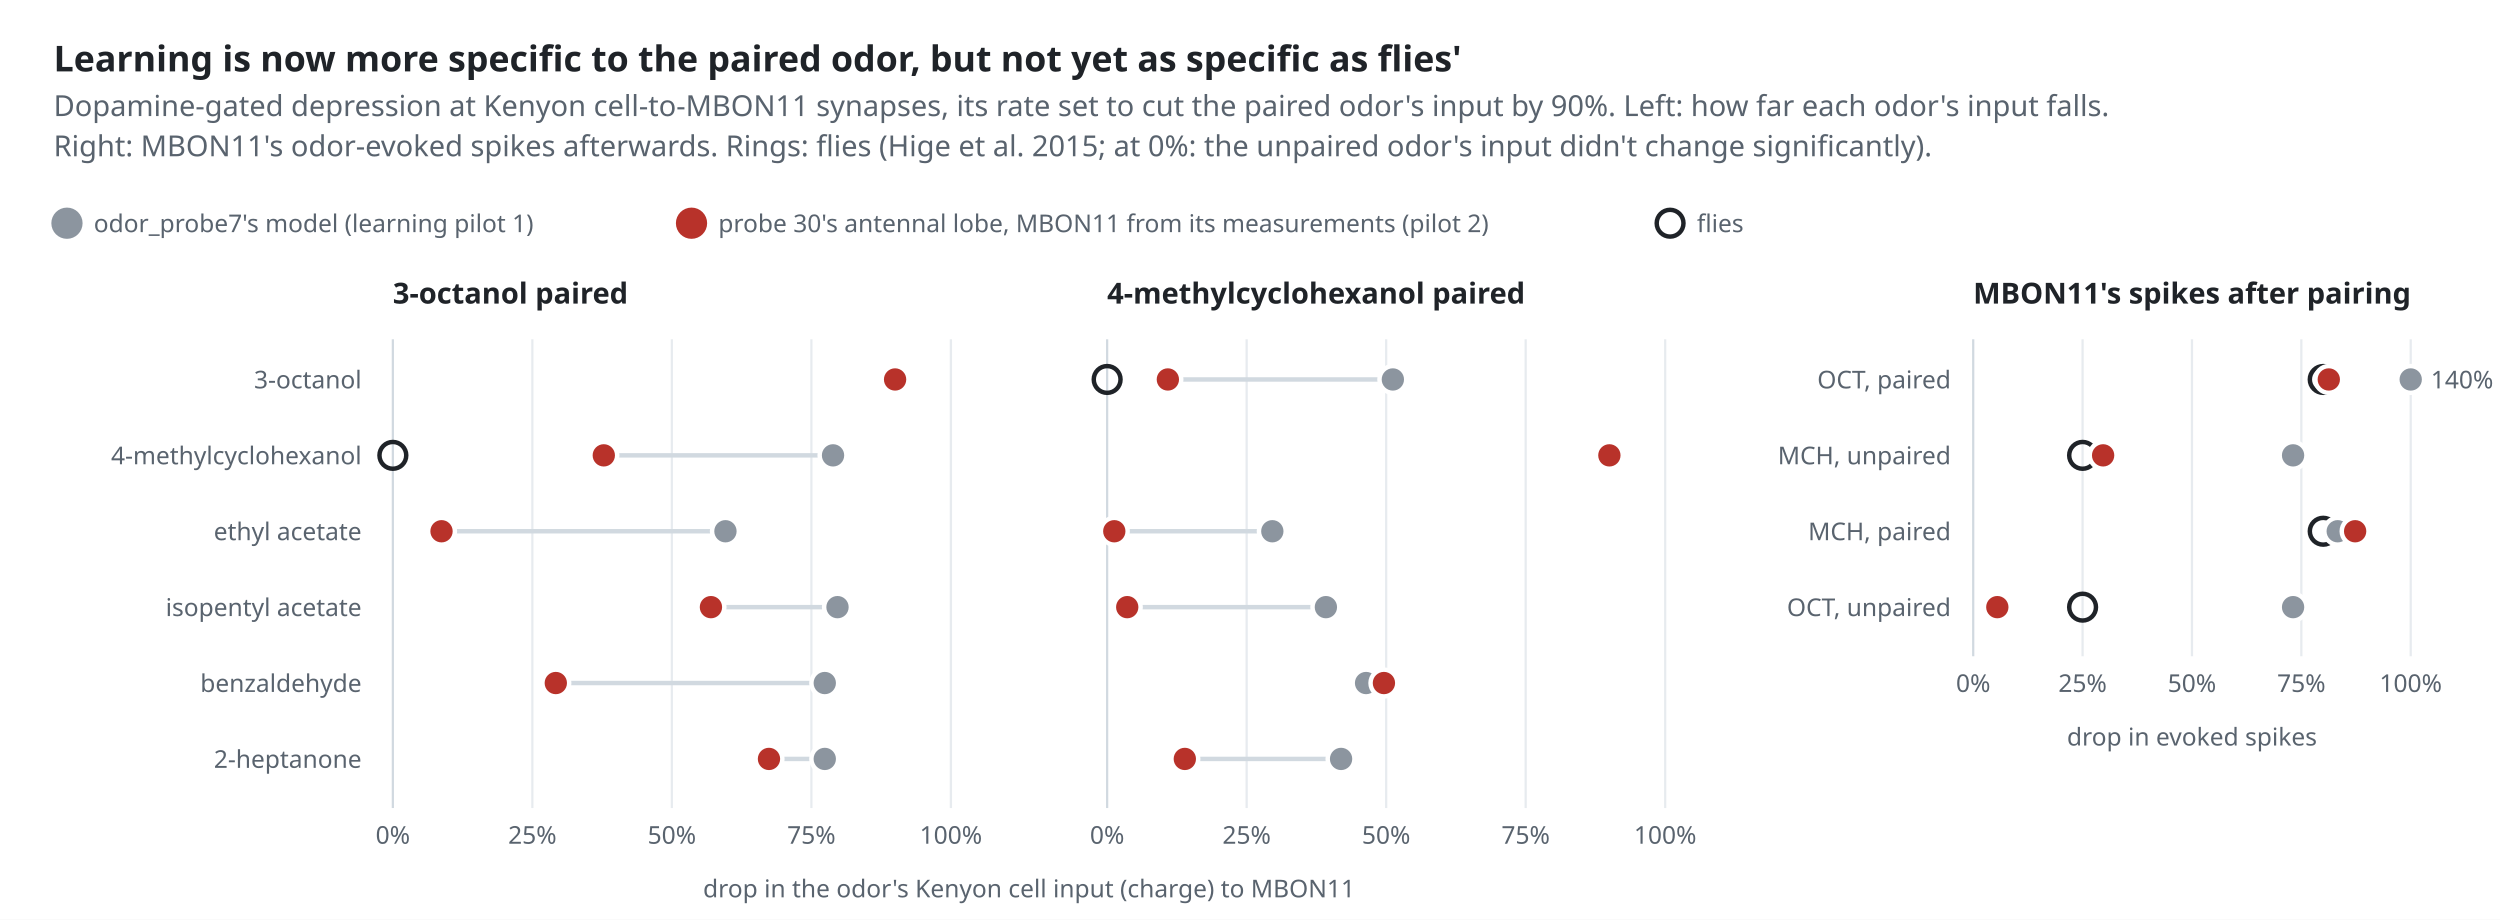
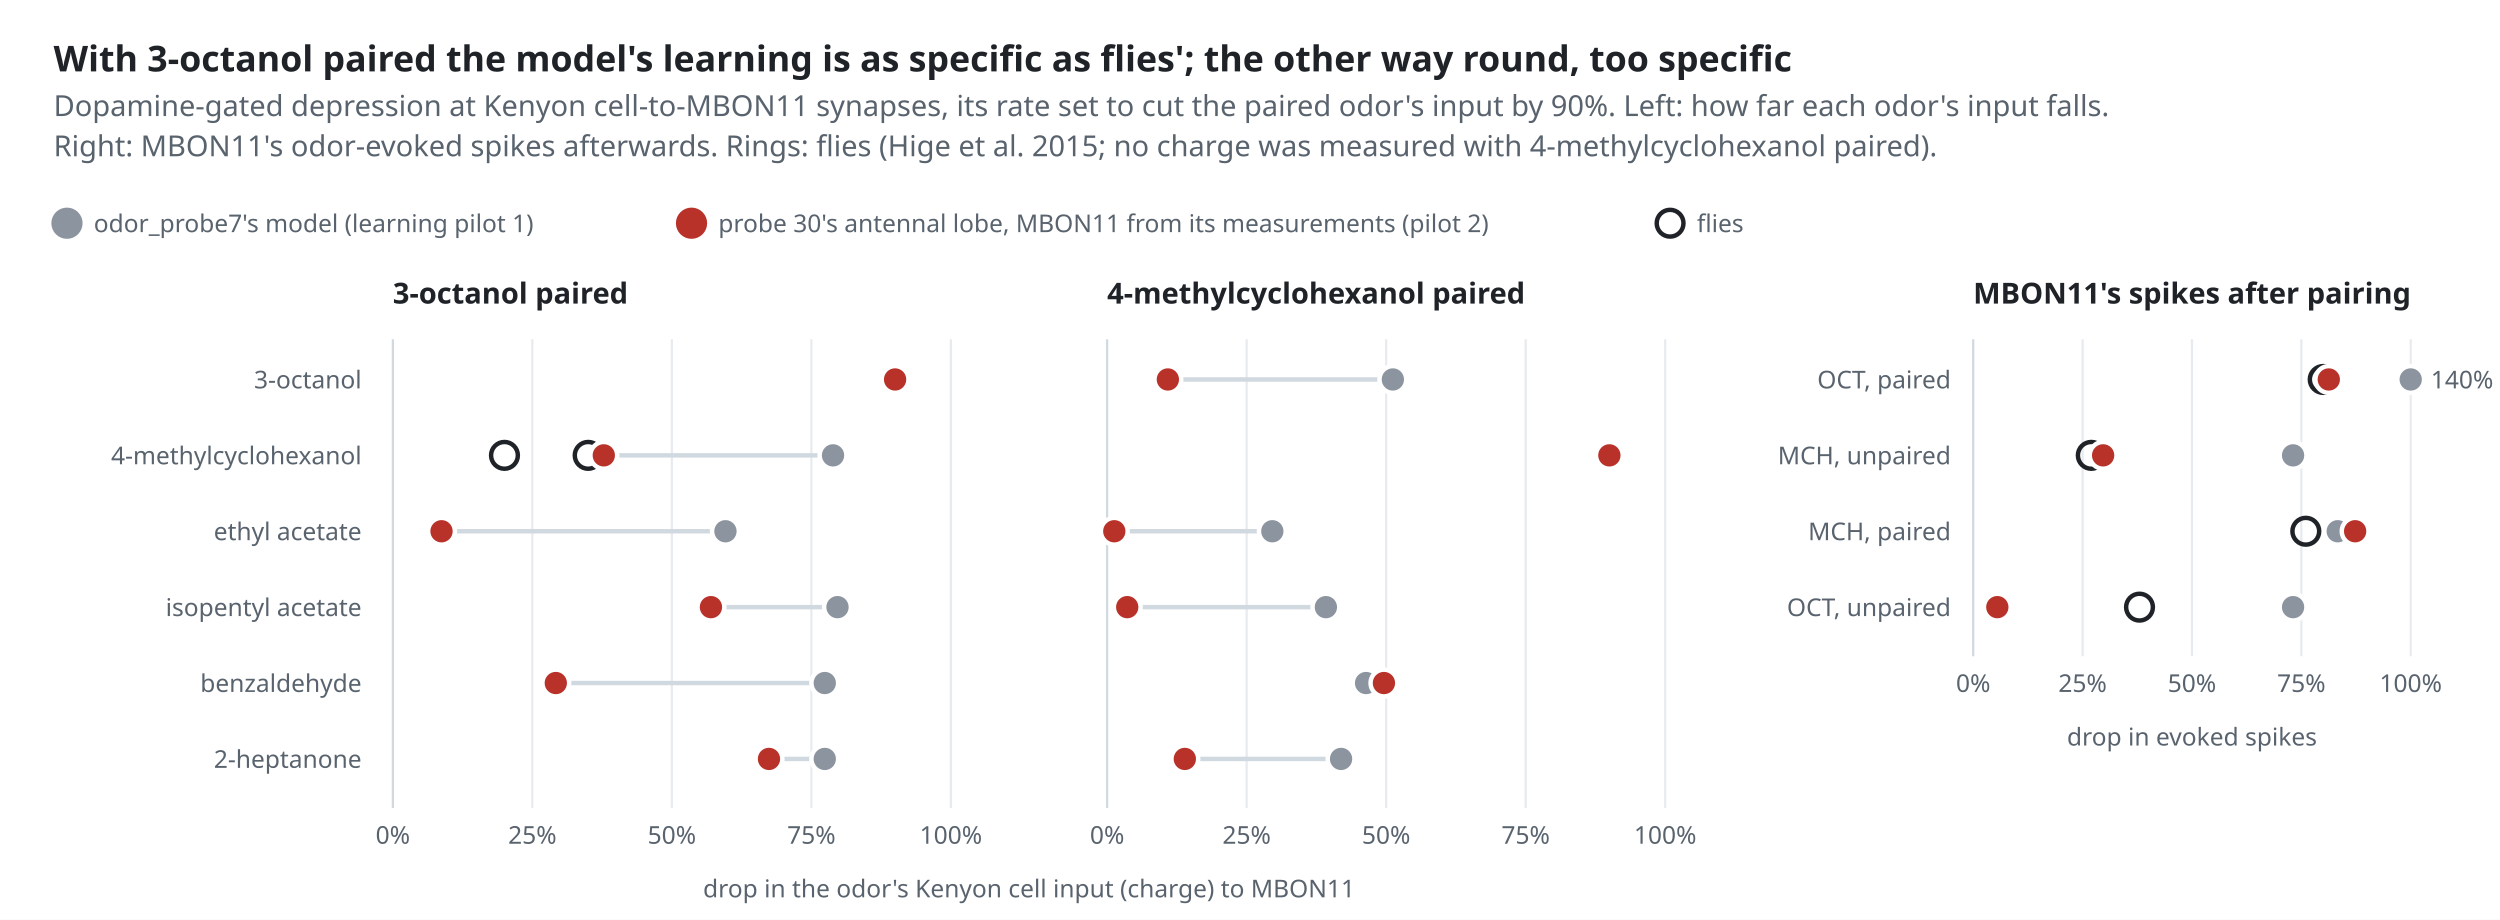
<svg xmlns="http://www.w3.org/2000/svg" width="1120" height="412" viewBox="0 0 1120 412" role="img" aria-labelledby="t">
  <style>
    text { font-family: -apple-system, BlinkMacSystemFont, 'Segoe UI', 'Noto Sans', Helvetica, Arial, sans-serif; }
    .lab { font-size: 16px; font-weight: 600; fill: #1f2328; }
    .val { font-size: 13px; font-weight: 600; fill: #1f2328; }
    .note { font-size: 13px; fill: #59636e; }
    .tick { font-size: 11px; fill: #59636e; }
    </style>
  <rect width="1120" height="412" fill="#ffffff" />
-   <text x="24.0" y="32.0" class="lab" text-anchor="start">Learning is now more specific to the paired odor, but not yet as specific as flies'</text>
+   <text x="24.0" y="32.0" class="lab" text-anchor="start">With 3-octanol paired the model's learning is as specific as flies'; the other way round, too specific</text>
  <text x="24.0" y="52.0" class="note" text-anchor="start">Dopamine-gated depression at Kenyon cell-to-MBON11 synapses, its rate set to cut the paired odor's input by 90%. Left: how far each odor's input falls.</text>
-   <text x="24.0" y="70.0" class="note" text-anchor="start">Right: MBON11's odor-evoked spikes afterwards. Rings: flies (Hige et al. 2015; at 0%: the unpaired odor's input didn't change significantly).</text>
+   <text x="24.0" y="70.0" class="note" text-anchor="start">Right: MBON11's odor-evoked spikes afterwards. Rings: flies (Hige et al. 2015; no charge was measured with 4-methylcyclohexanol paired).</text>
  <circle cx="30" cy="100" r="6" fill="#8c959f" stroke="#8c959f" stroke-width="2" />
  <text x="42.0" y="104.0" class="tick" text-anchor="start">odor_probe7's model (learning pilot 1)</text>
  <circle cx="309.8" cy="100" r="6" fill="#b8322a" stroke="#b8322a" stroke-width="2" />
  <text x="321.8" y="104.0" class="tick" text-anchor="start">probe 30's antennal lobe, MBON11 from its measurements (pilot 2)</text>
  <circle cx="748.2" cy="100" r="6" fill="none" stroke="#1f2328" stroke-width="2" />
  <text x="760.2" y="104.0" class="tick" text-anchor="start">flies</text>
  <text x="176.0" y="136.0" class="val" text-anchor="start">3-octanol paired</text>
  <line x1="176.0" y1="152" x2="176.0" y2="362" stroke="#d1d9e0" stroke-opacity="1" />
  <text x="176.0" y="378.0" class="tick" text-anchor="middle">0%</text>
  <line x1="238.5" y1="152" x2="238.5" y2="362" stroke="#d1d9e0" stroke-opacity="0.5" />
  <text x="238.5" y="378.0" class="tick" text-anchor="middle">25%</text>
  <line x1="301.0" y1="152" x2="301.0" y2="362" stroke="#d1d9e0" stroke-opacity="0.5" />
  <text x="301.0" y="378.0" class="tick" text-anchor="middle">50%</text>
  <line x1="363.5" y1="152" x2="363.5" y2="362" stroke="#d1d9e0" stroke-opacity="0.5" />
  <text x="363.5" y="378.0" class="tick" text-anchor="middle">75%</text>
  <line x1="426.0" y1="152" x2="426.0" y2="362" stroke="#d1d9e0" stroke-opacity="0.5" />
  <text x="426.0" y="378.0" class="tick" text-anchor="middle">100%</text>
  <text x="162.0" y="174.0" class="tick" text-anchor="end">3-octanol</text>
  <line x1="401.0" y1="170" x2="401.0" y2="170" stroke="#d1d9e0" stroke-width="2" />
  <circle cx="401.0" cy="170.0" r="6" fill="#8c959f" stroke="#ffffff" stroke-width="2" />
  <circle cx="401.0" cy="170.0" r="6" fill="#b8322a" stroke="#ffffff" stroke-width="2" />
  <text x="162.0" y="208.0" class="tick" text-anchor="end">4-methylcyclohexanol</text>
  <line x1="270.5" y1="204" x2="373.2" y2="204" stroke="#d1d9e0" stroke-width="2" />
-   <circle cx="176.0" cy="204.0" r="6" fill="none" stroke="#1f2328" stroke-width="2" />
+   <circle cx="226.0" cy="204.0" r="6" fill="none" stroke="#1f2328" stroke-width="2" />
+   <circle cx="263.5" cy="204.0" r="6" fill="none" stroke="#1f2328" stroke-width="2" />
  <circle cx="373.2" cy="204.0" r="6" fill="#8c959f" stroke="#ffffff" stroke-width="2" />
  <circle cx="270.5" cy="204.0" r="6" fill="#b8322a" stroke="#ffffff" stroke-width="2" />
  <text x="162.0" y="242.0" class="tick" text-anchor="end">ethyl acetate</text>
  <line x1="197.8" y1="238" x2="325.0" y2="238" stroke="#d1d9e0" stroke-width="2" />
  <circle cx="325.0" cy="238.0" r="6" fill="#8c959f" stroke="#ffffff" stroke-width="2" />
  <circle cx="197.8" cy="238.0" r="6" fill="#b8322a" stroke="#ffffff" stroke-width="2" />
  <text x="162.0" y="276.0" class="tick" text-anchor="end">isopentyl acetate</text>
  <line x1="318.5" y1="272" x2="375.2" y2="272" stroke="#d1d9e0" stroke-width="2" />
  <circle cx="375.2" cy="272.0" r="6" fill="#8c959f" stroke="#ffffff" stroke-width="2" />
  <circle cx="318.5" cy="272.0" r="6" fill="#b8322a" stroke="#ffffff" stroke-width="2" />
  <text x="162.0" y="310.0" class="tick" text-anchor="end">benzaldehyde</text>
  <line x1="249.0" y1="306" x2="369.5" y2="306" stroke="#d1d9e0" stroke-width="2" />
  <circle cx="369.5" cy="306.0" r="6" fill="#8c959f" stroke="#ffffff" stroke-width="2" />
  <circle cx="249.0" cy="306.0" r="6" fill="#b8322a" stroke="#ffffff" stroke-width="2" />
  <text x="162.0" y="344.0" class="tick" text-anchor="end">2-heptanone</text>
  <line x1="344.5" y1="340" x2="369.5" y2="340" stroke="#d1d9e0" stroke-width="2" />
  <circle cx="369.5" cy="340.0" r="6" fill="#8c959f" stroke="#ffffff" stroke-width="2" />
  <circle cx="344.5" cy="340.0" r="6" fill="#b8322a" stroke="#ffffff" stroke-width="2" />
  <text x="496.0" y="136.0" class="val" text-anchor="start">4-methylcyclohexanol paired</text>
  <line x1="496.0" y1="152" x2="496.0" y2="362" stroke="#d1d9e0" stroke-opacity="1" />
  <text x="496.0" y="378.0" class="tick" text-anchor="middle">0%</text>
  <line x1="558.5" y1="152" x2="558.5" y2="362" stroke="#d1d9e0" stroke-opacity="0.5" />
  <text x="558.5" y="378.0" class="tick" text-anchor="middle">25%</text>
  <line x1="621.0" y1="152" x2="621.0" y2="362" stroke="#d1d9e0" stroke-opacity="0.5" />
  <text x="621.0" y="378.0" class="tick" text-anchor="middle">50%</text>
  <line x1="683.5" y1="152" x2="683.5" y2="362" stroke="#d1d9e0" stroke-opacity="0.5" />
  <text x="683.5" y="378.0" class="tick" text-anchor="middle">75%</text>
  <line x1="746.0" y1="152" x2="746.0" y2="362" stroke="#d1d9e0" stroke-opacity="0.5" />
  <text x="746.0" y="378.0" class="tick" text-anchor="middle">100%</text>
  <line x1="523.2" y1="170" x2="624.0" y2="170" stroke="#d1d9e0" stroke-width="2" />
-   <circle cx="496.0" cy="170.0" r="6" fill="none" stroke="#1f2328" stroke-width="2" />
  <circle cx="624.0" cy="170.0" r="6" fill="#8c959f" stroke="#ffffff" stroke-width="2" />
  <circle cx="523.2" cy="170.0" r="6" fill="#b8322a" stroke="#ffffff" stroke-width="2" />
  <line x1="721.0" y1="204" x2="721.0" y2="204" stroke="#d1d9e0" stroke-width="2" />
  <circle cx="721.0" cy="204.0" r="6" fill="#8c959f" stroke="#ffffff" stroke-width="2" />
  <circle cx="721.0" cy="204.0" r="6" fill="#b8322a" stroke="#ffffff" stroke-width="2" />
  <line x1="499.2" y1="238" x2="570.0" y2="238" stroke="#d1d9e0" stroke-width="2" />
  <circle cx="570.0" cy="238.0" r="6" fill="#8c959f" stroke="#ffffff" stroke-width="2" />
  <circle cx="499.2" cy="238.0" r="6" fill="#b8322a" stroke="#ffffff" stroke-width="2" />
  <line x1="505.0" y1="272" x2="594.0" y2="272" stroke="#d1d9e0" stroke-width="2" />
  <circle cx="594.0" cy="272.0" r="6" fill="#8c959f" stroke="#ffffff" stroke-width="2" />
  <circle cx="505.0" cy="272.0" r="6" fill="#b8322a" stroke="#ffffff" stroke-width="2" />
  <line x1="612.0" y1="306" x2="620.0" y2="306" stroke="#d1d9e0" stroke-width="2" />
  <circle cx="612.0" cy="306.0" r="6" fill="#8c959f" stroke="#ffffff" stroke-width="2" />
  <circle cx="620.0" cy="306.0" r="6" fill="#b8322a" stroke="#ffffff" stroke-width="2" />
  <line x1="530.8" y1="340" x2="600.8" y2="340" stroke="#d1d9e0" stroke-width="2" />
  <circle cx="600.8" cy="340.0" r="6" fill="#8c959f" stroke="#ffffff" stroke-width="2" />
  <circle cx="530.8" cy="340.0" r="6" fill="#b8322a" stroke="#ffffff" stroke-width="2" />
  <text x="884.0" y="136.0" class="val" text-anchor="start">MBON11's spikes after pairing</text>
  <line x1="884.0" y1="152" x2="884.0" y2="294" stroke="#d1d9e0" stroke-opacity="1" />
  <text x="884.0" y="310.0" class="tick" text-anchor="middle">0%</text>
  <line x1="933.0" y1="152" x2="933.0" y2="294" stroke="#d1d9e0" stroke-opacity="0.5" />
  <text x="933.0" y="310.0" class="tick" text-anchor="middle">25%</text>
  <line x1="982.0" y1="152" x2="982.0" y2="294" stroke="#d1d9e0" stroke-opacity="0.5" />
  <text x="982.0" y="310.0" class="tick" text-anchor="middle">50%</text>
  <line x1="1031.0" y1="152" x2="1031.0" y2="294" stroke="#d1d9e0" stroke-opacity="0.5" />
  <text x="1031.0" y="310.0" class="tick" text-anchor="middle">75%</text>
  <line x1="1080.0" y1="152" x2="1080.0" y2="294" stroke="#d1d9e0" stroke-opacity="0.5" />
  <text x="1080.0" y="310.0" class="tick" text-anchor="middle">100%</text>
  <text x="874.0" y="174.0" class="tick" text-anchor="end">OCT, paired</text>
  <circle cx="1040.8" cy="170.0" r="6" fill="none" stroke="#1f2328" stroke-width="2" />
  <circle cx="1080.0" cy="170.0" r="6" fill="#8c959f" stroke="#ffffff" stroke-width="2" />
  <text x="1089.0" y="174.0" class="tick" text-anchor="start">140%</text>
  <circle cx="1043.3" cy="170.0" r="6" fill="#b8322a" stroke="#ffffff" stroke-width="2" />
  <text x="874.0" y="208.0" class="tick" text-anchor="end">MCH, unpaired</text>
-   <circle cx="933.0" cy="204.0" r="6" fill="none" stroke="#1f2328" stroke-width="2" />
+   <circle cx="936.9" cy="204.0" r="6" fill="none" stroke="#1f2328" stroke-width="2" />
  <circle cx="1027.3" cy="204.0" r="6" fill="#8c959f" stroke="#ffffff" stroke-width="2" />
  <circle cx="942.2" cy="204.0" r="6" fill="#b8322a" stroke="#ffffff" stroke-width="2" />
  <text x="874.0" y="242.0" class="tick" text-anchor="end">MCH, paired</text>
-   <circle cx="1040.8" cy="238.0" r="6" fill="none" stroke="#1f2328" stroke-width="2" />
+   <circle cx="1033.0" cy="238.0" r="6" fill="none" stroke="#1f2328" stroke-width="2" />
  <circle cx="1047.3" cy="238.0" r="6" fill="#8c959f" stroke="#ffffff" stroke-width="2" />
  <circle cx="1055.1" cy="238.0" r="6" fill="#b8322a" stroke="#ffffff" stroke-width="2" />
  <text x="874.0" y="276.0" class="tick" text-anchor="end">OCT, unpaired</text>
-   <circle cx="933.0" cy="272.0" r="6" fill="none" stroke="#1f2328" stroke-width="2" />
+   <circle cx="958.5" cy="272.0" r="6" fill="none" stroke="#1f2328" stroke-width="2" />
  <circle cx="1027.3" cy="272.0" r="6" fill="#8c959f" stroke="#ffffff" stroke-width="2" />
  <circle cx="894.8" cy="272.0" r="6" fill="#b8322a" stroke="#ffffff" stroke-width="2" />
  <text x="461.0" y="402.0" class="tick" text-anchor="middle">drop in the odor's Kenyon cell input (charge) to MBON11</text>
  <text x="982.0" y="334.0" class="tick" text-anchor="middle">drop in evoked spikes</text>
</svg>
